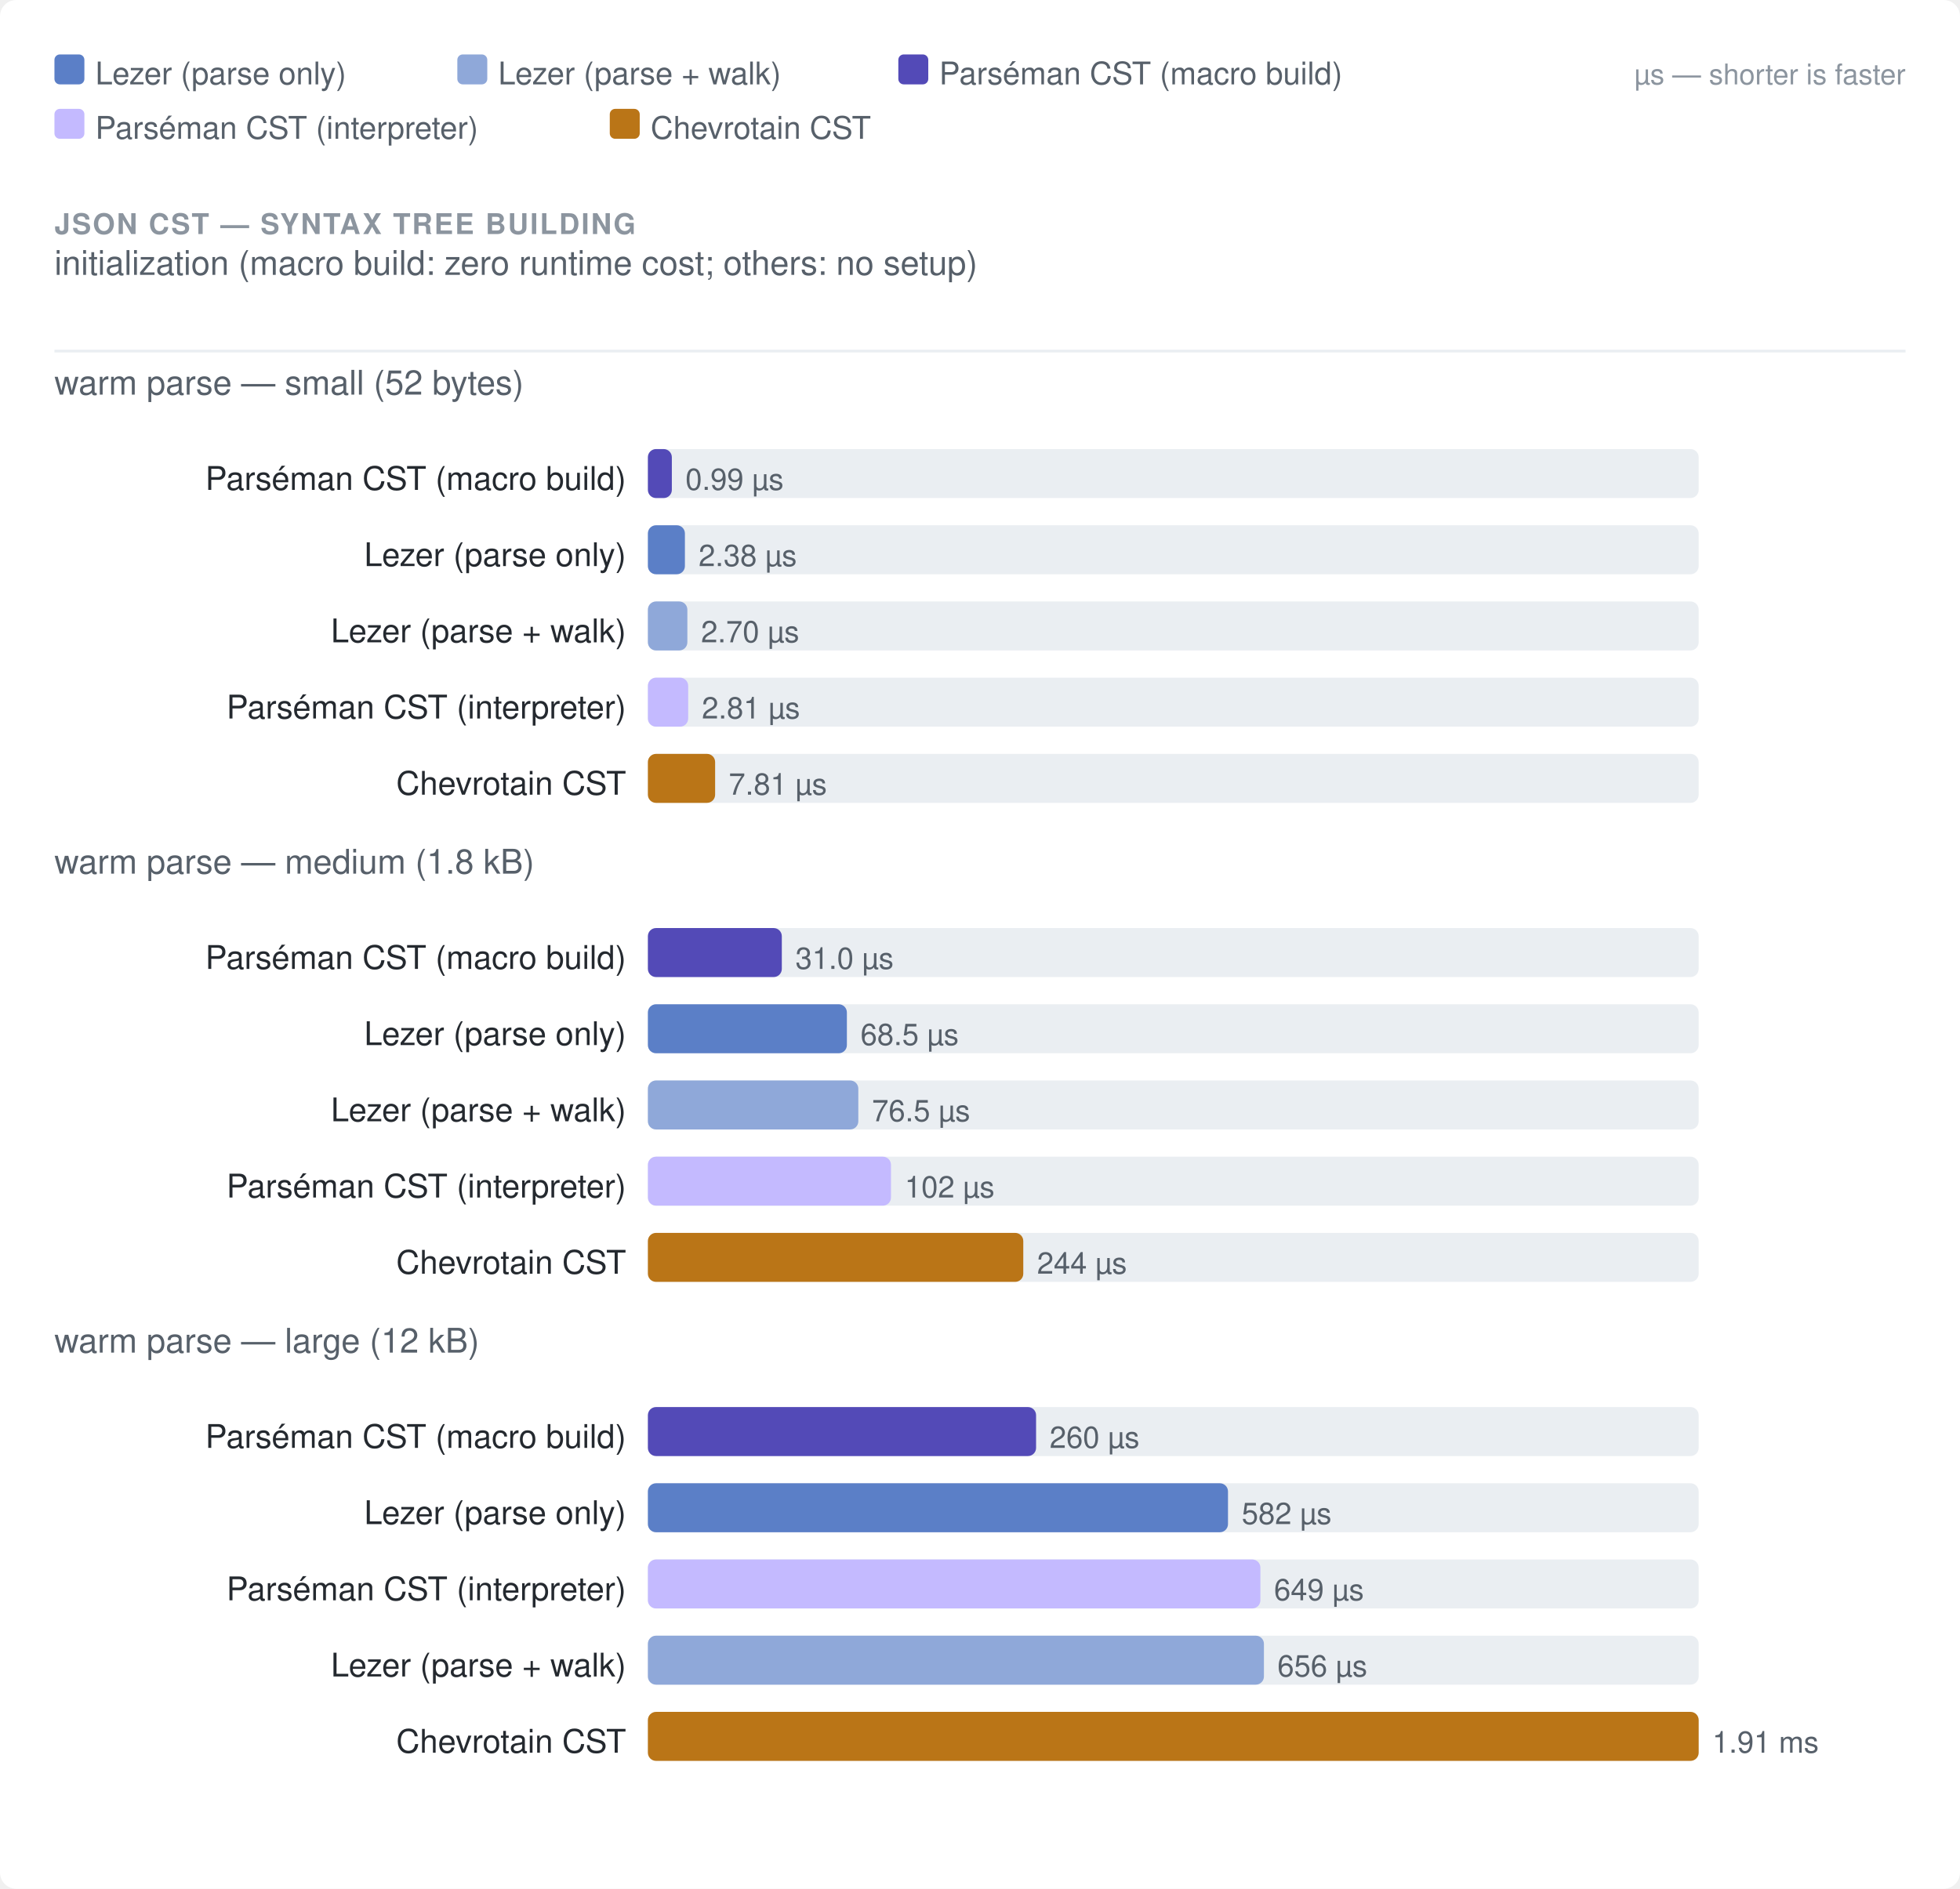
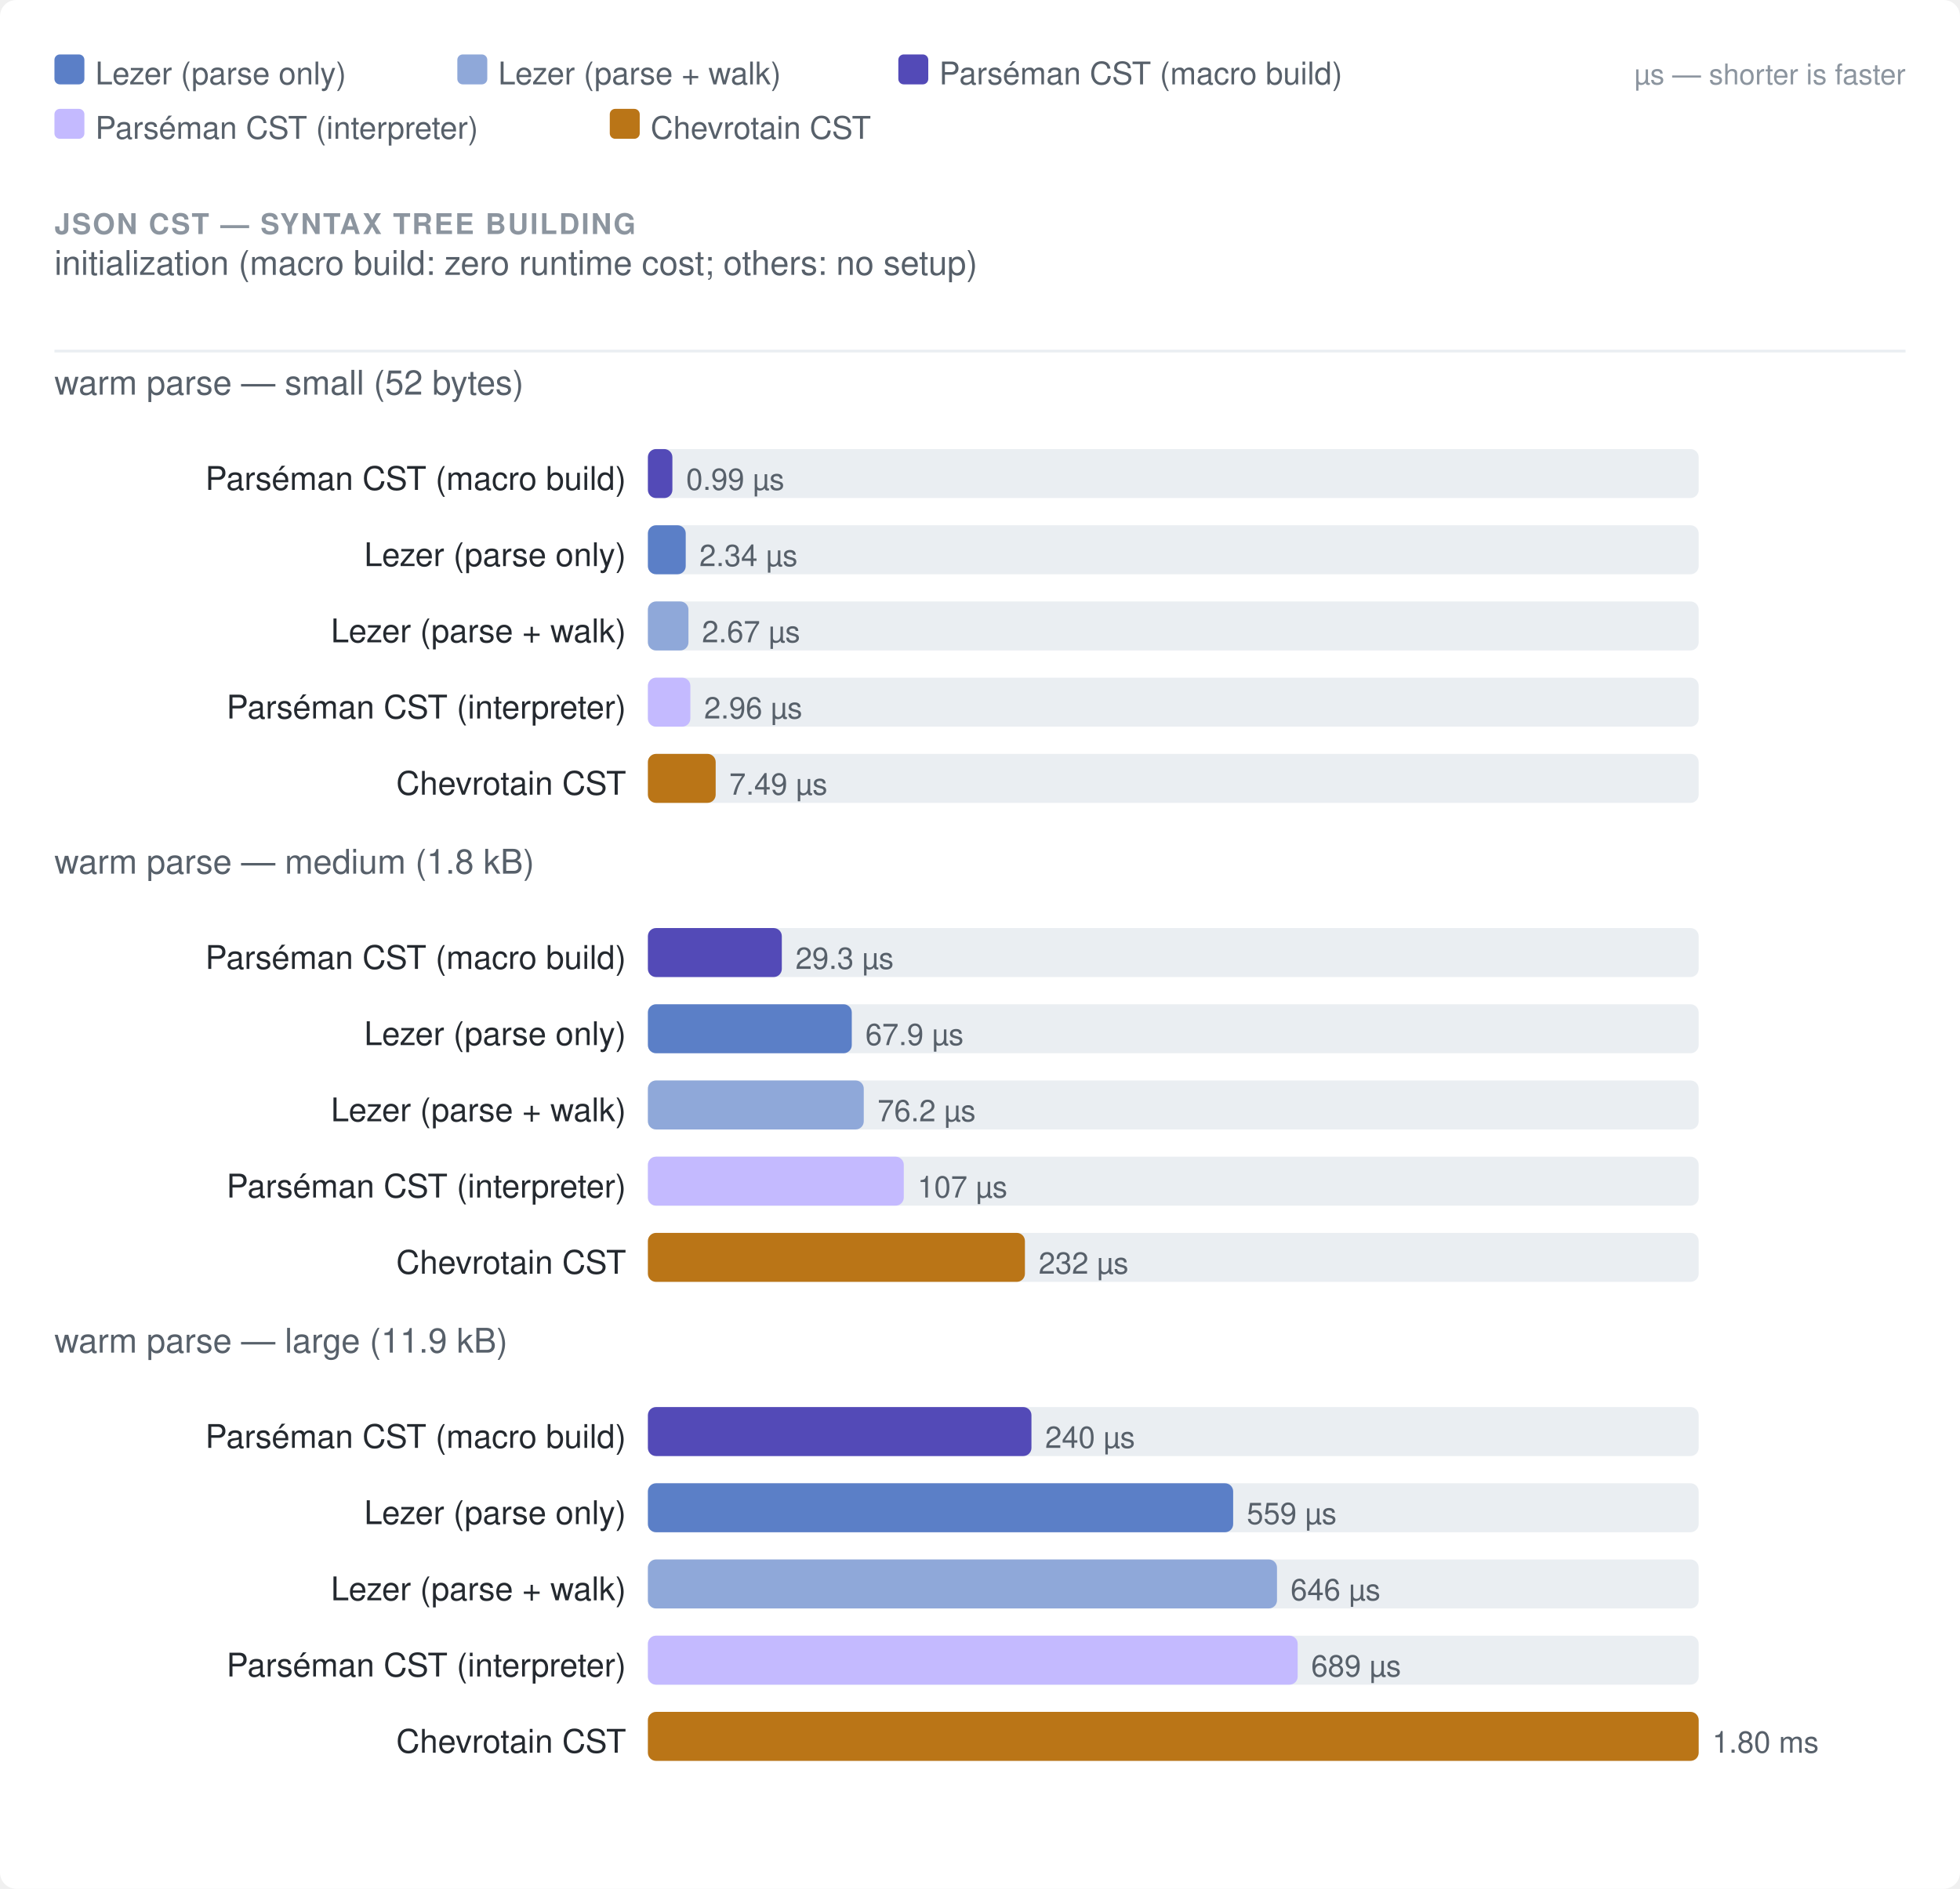
<svg xmlns="http://www.w3.org/2000/svg" viewBox="0 0 720 694" width="720" height="694">
  <rect width="720" height="694" fill="white" rx="6" />
  <rect x="20" y="20" width="11" height="11" rx="2" fill="#5B7FC7" />
  <text x="35" y="31" font-size="11.5" fill="#57606a" font-family="-apple-system,BlinkMacSystemFont,'Segoe UI',Helvetica,Arial,sans-serif">Lezer (parse only)</text>
  <rect x="168" y="20" width="11" height="11" rx="2" fill="#8FA8D9" />
  <text x="183" y="31" font-size="11.5" fill="#57606a" font-family="-apple-system,BlinkMacSystemFont,'Segoe UI',Helvetica,Arial,sans-serif">Lezer (parse + walk)</text>
  <rect x="330" y="20" width="11" height="11" rx="2" fill="#534AB7" />
  <text x="345" y="31" font-size="11.5" fill="#57606a" font-family="-apple-system,BlinkMacSystemFont,'Segoe UI',Helvetica,Arial,sans-serif">Parséman CST (macro build)</text>
  <rect x="20" y="40" width="11" height="11" rx="2" fill="#C4BAFF" />
  <text x="35" y="51" font-size="11.5" fill="#57606a" font-family="-apple-system,BlinkMacSystemFont,'Segoe UI',Helvetica,Arial,sans-serif">Parséman CST (interpreter)</text>
  <rect x="224" y="40" width="11" height="11" rx="2" fill="#BA7517" />
  <text x="239" y="51" font-size="11.5" fill="#57606a" font-family="-apple-system,BlinkMacSystemFont,'Segoe UI',Helvetica,Arial,sans-serif">Chevrotain CST</text>
  <text x="700" y="31" font-size="10.5" fill="#8c959f" text-anchor="end" font-family="-apple-system,BlinkMacSystemFont,'Segoe UI',Helvetica,Arial,sans-serif">µs — shorter is faster</text>
  <text x="20" y="86" font-size="10.5" font-weight="600" fill="#8c959f" letter-spacing="0.06em" font-family="-apple-system,BlinkMacSystemFont,'Segoe UI',Helvetica,Arial,sans-serif">JSON CST — SYNTAX TREE BUILDING</text>
  <text x="20" y="101" font-size="12.5" fill="#57606a" font-family="-apple-system,BlinkMacSystemFont,'Segoe UI',Helvetica,Arial,sans-serif">initialization (macro build: zero runtime cost; others: no setup)</text>
  <line x1="20" y1="129" x2="700" y2="129" stroke="#eaeef2" stroke-width="1" />
  <text x="20" y="145" font-size="12.5" fill="#57606a" font-family="-apple-system,BlinkMacSystemFont,'Segoe UI',Helvetica,Arial,sans-serif">warm parse — small  (52 bytes)</text>
  <text x="230" y="180" text-anchor="end" font-size="12" fill="#24292f" font-family="-apple-system,BlinkMacSystemFont,'Segoe UI',Helvetica,Arial,sans-serif">Parséman CST (macro build)</text>
  <rect x="238" y="165" width="386" height="18" rx="3" fill="#eaeef2" />
-   <rect x="238" y="165" width="8.8" height="18" rx="3" fill="#534AB7" />
-   <text x="251.791" y="180" font-size="11" fill="#57606a" font-family="-apple-system,BlinkMacSystemFont,'Segoe UI',Helvetica,Arial,sans-serif">0.99 µs</text>
+   <rect x="238" y="165" width="9.0" height="18" rx="3" fill="#534AB7" />
+   <text x="252.049" y="180" font-size="11" fill="#57606a" font-family="-apple-system,BlinkMacSystemFont,'Segoe UI',Helvetica,Arial,sans-serif">0.99 µs</text>
  <text x="230" y="208" text-anchor="end" font-size="12" fill="#24292f" font-family="-apple-system,BlinkMacSystemFont,'Segoe UI',Helvetica,Arial,sans-serif">Lezer (parse only)</text>
  <rect x="238" y="193" width="386" height="18" rx="3" fill="#eaeef2" />
-   <rect x="238" y="193" width="13.6" height="18" rx="3" fill="#5B7FC7" />
-   <text x="256.63" y="208" font-size="11" fill="#57606a" font-family="-apple-system,BlinkMacSystemFont,'Segoe UI',Helvetica,Arial,sans-serif">2.38 µs</text>
+   <rect x="238" y="193" width="13.9" height="18" rx="3" fill="#5B7FC7" />
+   <text x="256.906" y="208" font-size="11" fill="#57606a" font-family="-apple-system,BlinkMacSystemFont,'Segoe UI',Helvetica,Arial,sans-serif">2.34 µs</text>
  <text x="230" y="236" text-anchor="end" font-size="12" fill="#24292f" font-family="-apple-system,BlinkMacSystemFont,'Segoe UI',Helvetica,Arial,sans-serif">Lezer (parse + walk)</text>
  <rect x="238" y="221" width="386" height="18" rx="3" fill="#eaeef2" />
-   <rect x="238" y="221" width="14.5" height="18" rx="3" fill="#8FA8D9" />
-   <text x="257.518" y="236" font-size="11" fill="#57606a" font-family="-apple-system,BlinkMacSystemFont,'Segoe UI',Helvetica,Arial,sans-serif">2.70 µs</text>
+   <rect x="238" y="221" width="14.9" height="18" rx="3" fill="#8FA8D9" />
+   <text x="257.856" y="236" font-size="11" fill="#57606a" font-family="-apple-system,BlinkMacSystemFont,'Segoe UI',Helvetica,Arial,sans-serif">2.67 µs</text>
  <text x="230" y="264" text-anchor="end" font-size="12" fill="#24292f" font-family="-apple-system,BlinkMacSystemFont,'Segoe UI',Helvetica,Arial,sans-serif">Parséman CST (interpreter)</text>
  <rect x="238" y="249" width="386" height="18" rx="3" fill="#eaeef2" />
-   <rect x="238" y="249" width="14.8" height="18" rx="3" fill="#C4BAFF" />
-   <text x="257.811" y="264" font-size="11" fill="#57606a" font-family="-apple-system,BlinkMacSystemFont,'Segoe UI',Helvetica,Arial,sans-serif">2.81 µs</text>
+   <rect x="238" y="249" width="15.6" height="18" rx="3" fill="#C4BAFF" />
+   <text x="258.646" y="264" font-size="11" fill="#57606a" font-family="-apple-system,BlinkMacSystemFont,'Segoe UI',Helvetica,Arial,sans-serif">2.96 µs</text>
  <text x="230" y="292" text-anchor="end" font-size="12" fill="#24292f" font-family="-apple-system,BlinkMacSystemFont,'Segoe UI',Helvetica,Arial,sans-serif">Chevrotain CST</text>
  <rect x="238" y="277" width="386" height="18" rx="3" fill="#eaeef2" />
-   <rect x="238" y="277" width="24.7" height="18" rx="3" fill="#BA7517" />
-   <text x="267.691" y="292" font-size="11" fill="#57606a" font-family="-apple-system,BlinkMacSystemFont,'Segoe UI',Helvetica,Arial,sans-serif">7.81 µs</text>
+   <rect x="238" y="277" width="24.9" height="18" rx="3" fill="#BA7517" />
+   <text x="267.875" y="292" font-size="11" fill="#57606a" font-family="-apple-system,BlinkMacSystemFont,'Segoe UI',Helvetica,Arial,sans-serif">7.49 µs</text>
  <text x="20" y="321" font-size="12.5" fill="#57606a" font-family="-apple-system,BlinkMacSystemFont,'Segoe UI',Helvetica,Arial,sans-serif">warm parse — medium  (1.8 kB)</text>
  <text x="230" y="356" text-anchor="end" font-size="12" fill="#24292f" font-family="-apple-system,BlinkMacSystemFont,'Segoe UI',Helvetica,Arial,sans-serif">Parséman CST (macro build)</text>
  <rect x="238" y="341" width="386" height="18" rx="3" fill="#eaeef2" />
  <rect x="238" y="341" width="49.2" height="18" rx="3" fill="#534AB7" />
-   <text x="292.201" y="356" font-size="11" fill="#57606a" font-family="-apple-system,BlinkMacSystemFont,'Segoe UI',Helvetica,Arial,sans-serif">31.0 µs</text>
+   <text x="292.221" y="356" font-size="11" fill="#57606a" font-family="-apple-system,BlinkMacSystemFont,'Segoe UI',Helvetica,Arial,sans-serif">29.3 µs</text>
  <text x="230" y="384" text-anchor="end" font-size="12" fill="#24292f" font-family="-apple-system,BlinkMacSystemFont,'Segoe UI',Helvetica,Arial,sans-serif">Lezer (parse only)</text>
  <rect x="238" y="369" width="386" height="18" rx="3" fill="#eaeef2" />
-   <rect x="238" y="369" width="73.1" height="18" rx="3" fill="#5B7FC7" />
-   <text x="316.104" y="384" font-size="11" fill="#57606a" font-family="-apple-system,BlinkMacSystemFont,'Segoe UI',Helvetica,Arial,sans-serif">68.5 µs</text>
+   <rect x="238" y="369" width="74.9" height="18" rx="3" fill="#5B7FC7" />
+   <text x="317.896" y="384" font-size="11" fill="#57606a" font-family="-apple-system,BlinkMacSystemFont,'Segoe UI',Helvetica,Arial,sans-serif">67.9 µs</text>
  <text x="230" y="412" text-anchor="end" font-size="12" fill="#24292f" font-family="-apple-system,BlinkMacSystemFont,'Segoe UI',Helvetica,Arial,sans-serif">Lezer (parse + walk)</text>
  <rect x="238" y="397" width="386" height="18" rx="3" fill="#eaeef2" />
-   <rect x="238" y="397" width="77.3" height="18" rx="3" fill="#8FA8D9" />
-   <text x="320.303" y="412" font-size="11" fill="#57606a" font-family="-apple-system,BlinkMacSystemFont,'Segoe UI',Helvetica,Arial,sans-serif">76.5 µs</text>
+   <rect x="238" y="397" width="79.3" height="18" rx="3" fill="#8FA8D9" />
+   <text x="322.343" y="412" font-size="11" fill="#57606a" font-family="-apple-system,BlinkMacSystemFont,'Segoe UI',Helvetica,Arial,sans-serif">76.2 µs</text>
  <text x="230" y="440" text-anchor="end" font-size="12" fill="#24292f" font-family="-apple-system,BlinkMacSystemFont,'Segoe UI',Helvetica,Arial,sans-serif">Parséman CST (interpreter)</text>
  <rect x="238" y="425" width="386" height="18" rx="3" fill="#eaeef2" />
-   <rect x="238" y="425" width="89.3" height="18" rx="3" fill="#C4BAFF" />
-   <text x="332.328" y="440" font-size="11" fill="#57606a" font-family="-apple-system,BlinkMacSystemFont,'Segoe UI',Helvetica,Arial,sans-serif">102 µs</text>
+   <rect x="238" y="425" width="94.0" height="18" rx="3" fill="#C4BAFF" />
+   <text x="337.045" y="440" font-size="11" fill="#57606a" font-family="-apple-system,BlinkMacSystemFont,'Segoe UI',Helvetica,Arial,sans-serif">107 µs</text>
  <text x="230" y="468" text-anchor="end" font-size="12" fill="#24292f" font-family="-apple-system,BlinkMacSystemFont,'Segoe UI',Helvetica,Arial,sans-serif">Chevrotain CST</text>
  <rect x="238" y="453" width="386" height="18" rx="3" fill="#eaeef2" />
-   <rect x="238" y="453" width="137.9" height="18" rx="3" fill="#BA7517" />
-   <text x="380.95" y="468" font-size="11" fill="#57606a" font-family="-apple-system,BlinkMacSystemFont,'Segoe UI',Helvetica,Arial,sans-serif">244 µs</text>
-   <text x="20" y="497" font-size="12.5" fill="#57606a" font-family="-apple-system,BlinkMacSystemFont,'Segoe UI',Helvetica,Arial,sans-serif">warm parse — large  (12 kB)</text>
+   <rect x="238" y="453" width="138.5" height="18" rx="3" fill="#BA7517" />
+   <text x="381.527" y="468" font-size="11" fill="#57606a" font-family="-apple-system,BlinkMacSystemFont,'Segoe UI',Helvetica,Arial,sans-serif">232 µs</text>
+   <text x="20" y="497" font-size="12.5" fill="#57606a" font-family="-apple-system,BlinkMacSystemFont,'Segoe UI',Helvetica,Arial,sans-serif">warm parse — large  (11.9 kB)</text>
  <text x="230" y="532" text-anchor="end" font-size="12" fill="#24292f" font-family="-apple-system,BlinkMacSystemFont,'Segoe UI',Helvetica,Arial,sans-serif">Parséman CST (macro build)</text>
  <rect x="238" y="517" width="386" height="18" rx="3" fill="#eaeef2" />
-   <rect x="238" y="517" width="142.6" height="18" rx="3" fill="#534AB7" />
-   <text x="385.566" y="532" font-size="11" fill="#57606a" font-family="-apple-system,BlinkMacSystemFont,'Segoe UI',Helvetica,Arial,sans-serif">260 µs</text>
+   <rect x="238" y="517" width="140.9" height="18" rx="3" fill="#534AB7" />
+   <text x="383.929" y="532" font-size="11" fill="#57606a" font-family="-apple-system,BlinkMacSystemFont,'Segoe UI',Helvetica,Arial,sans-serif">240 µs</text>
  <text x="230" y="560" text-anchor="end" font-size="12" fill="#24292f" font-family="-apple-system,BlinkMacSystemFont,'Segoe UI',Helvetica,Arial,sans-serif">Lezer (parse only)</text>
  <rect x="238" y="545" width="386" height="18" rx="3" fill="#eaeef2" />
-   <rect x="238" y="545" width="213.1" height="18" rx="3" fill="#5B7FC7" />
-   <text x="456.125" y="560" font-size="11" fill="#57606a" font-family="-apple-system,BlinkMacSystemFont,'Segoe UI',Helvetica,Arial,sans-serif">582 µs</text>
-   <text x="230" y="588" text-anchor="end" font-size="12" fill="#24292f" font-family="-apple-system,BlinkMacSystemFont,'Segoe UI',Helvetica,Arial,sans-serif">Parséman CST (interpreter)</text>
+   <rect x="238" y="545" width="215.0" height="18" rx="3" fill="#5B7FC7" />
+   <text x="457.991" y="560" font-size="11" fill="#57606a" font-family="-apple-system,BlinkMacSystemFont,'Segoe UI',Helvetica,Arial,sans-serif">559 µs</text>
+   <text x="230" y="588" text-anchor="end" font-size="12" fill="#24292f" font-family="-apple-system,BlinkMacSystemFont,'Segoe UI',Helvetica,Arial,sans-serif">Lezer (parse + walk)</text>
  <rect x="238" y="573" width="386" height="18" rx="3" fill="#eaeef2" />
-   <rect x="238" y="573" width="225.0" height="18" rx="3" fill="#C4BAFF" />
-   <text x="468.006" y="588" font-size="11" fill="#57606a" font-family="-apple-system,BlinkMacSystemFont,'Segoe UI',Helvetica,Arial,sans-serif">649 µs</text>
-   <text x="230" y="616" text-anchor="end" font-size="12" fill="#24292f" font-family="-apple-system,BlinkMacSystemFont,'Segoe UI',Helvetica,Arial,sans-serif">Lezer (parse + walk)</text>
+   <rect x="238" y="573" width="231.1" height="18" rx="3" fill="#8FA8D9" />
+   <text x="474.086" y="588" font-size="11" fill="#57606a" font-family="-apple-system,BlinkMacSystemFont,'Segoe UI',Helvetica,Arial,sans-serif">646 µs</text>
+   <text x="230" y="616" text-anchor="end" font-size="12" fill="#24292f" font-family="-apple-system,BlinkMacSystemFont,'Segoe UI',Helvetica,Arial,sans-serif">Parséman CST (interpreter)</text>
  <rect x="238" y="601" width="386" height="18" rx="3" fill="#eaeef2" />
-   <rect x="238" y="601" width="226.3" height="18" rx="3" fill="#8FA8D9" />
-   <text x="469.253" y="616" font-size="11" fill="#57606a" font-family="-apple-system,BlinkMacSystemFont,'Segoe UI',Helvetica,Arial,sans-serif">656 µs</text>
+   <rect x="238" y="601" width="238.7" height="18" rx="3" fill="#C4BAFF" />
+   <text x="481.653" y="616" font-size="11" fill="#57606a" font-family="-apple-system,BlinkMacSystemFont,'Segoe UI',Helvetica,Arial,sans-serif">689 µs</text>
  <text x="230" y="644" text-anchor="end" font-size="12" fill="#24292f" font-family="-apple-system,BlinkMacSystemFont,'Segoe UI',Helvetica,Arial,sans-serif">Chevrotain CST</text>
  <rect x="238" y="629" width="386" height="18" rx="3" fill="#eaeef2" />
  <rect x="238" y="629" width="386.0" height="18" rx="3" fill="#BA7517" />
-   <text x="629" y="644" font-size="11" fill="#57606a" font-family="-apple-system,BlinkMacSystemFont,'Segoe UI',Helvetica,Arial,sans-serif">1.91 ms</text>
+   <text x="629" y="644" font-size="11" fill="#57606a" font-family="-apple-system,BlinkMacSystemFont,'Segoe UI',Helvetica,Arial,sans-serif">1.80 ms</text>
</svg>
